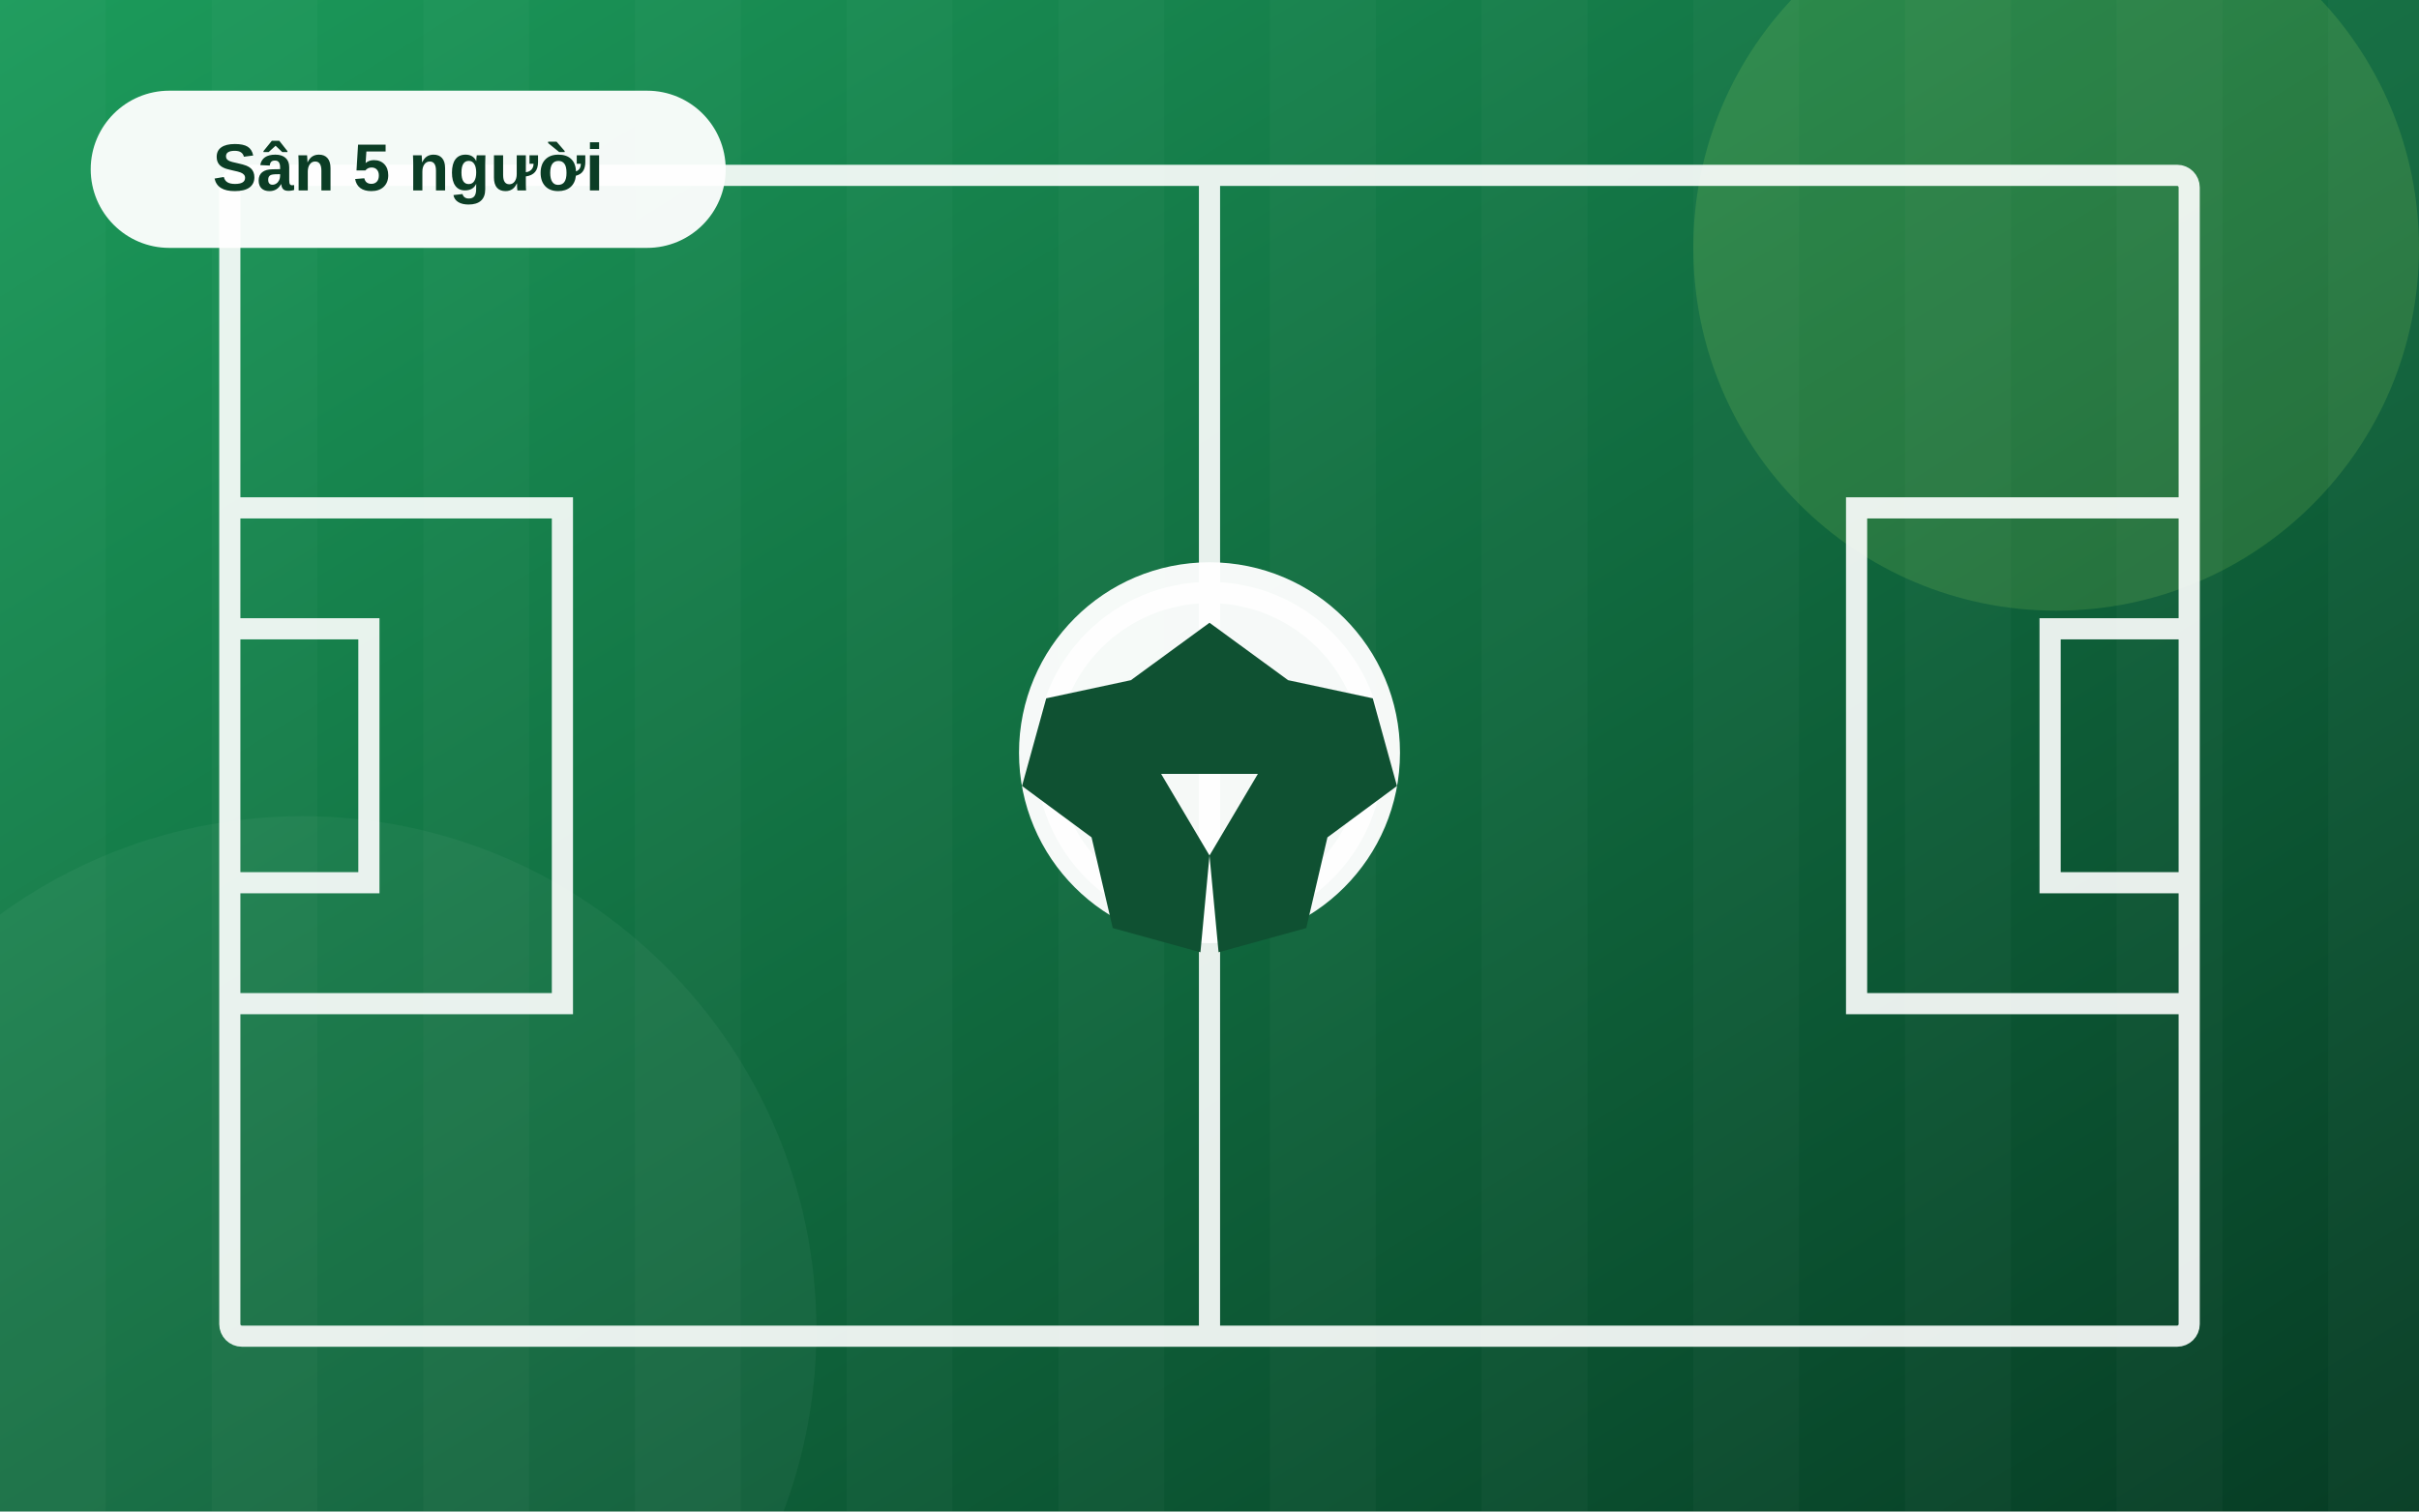
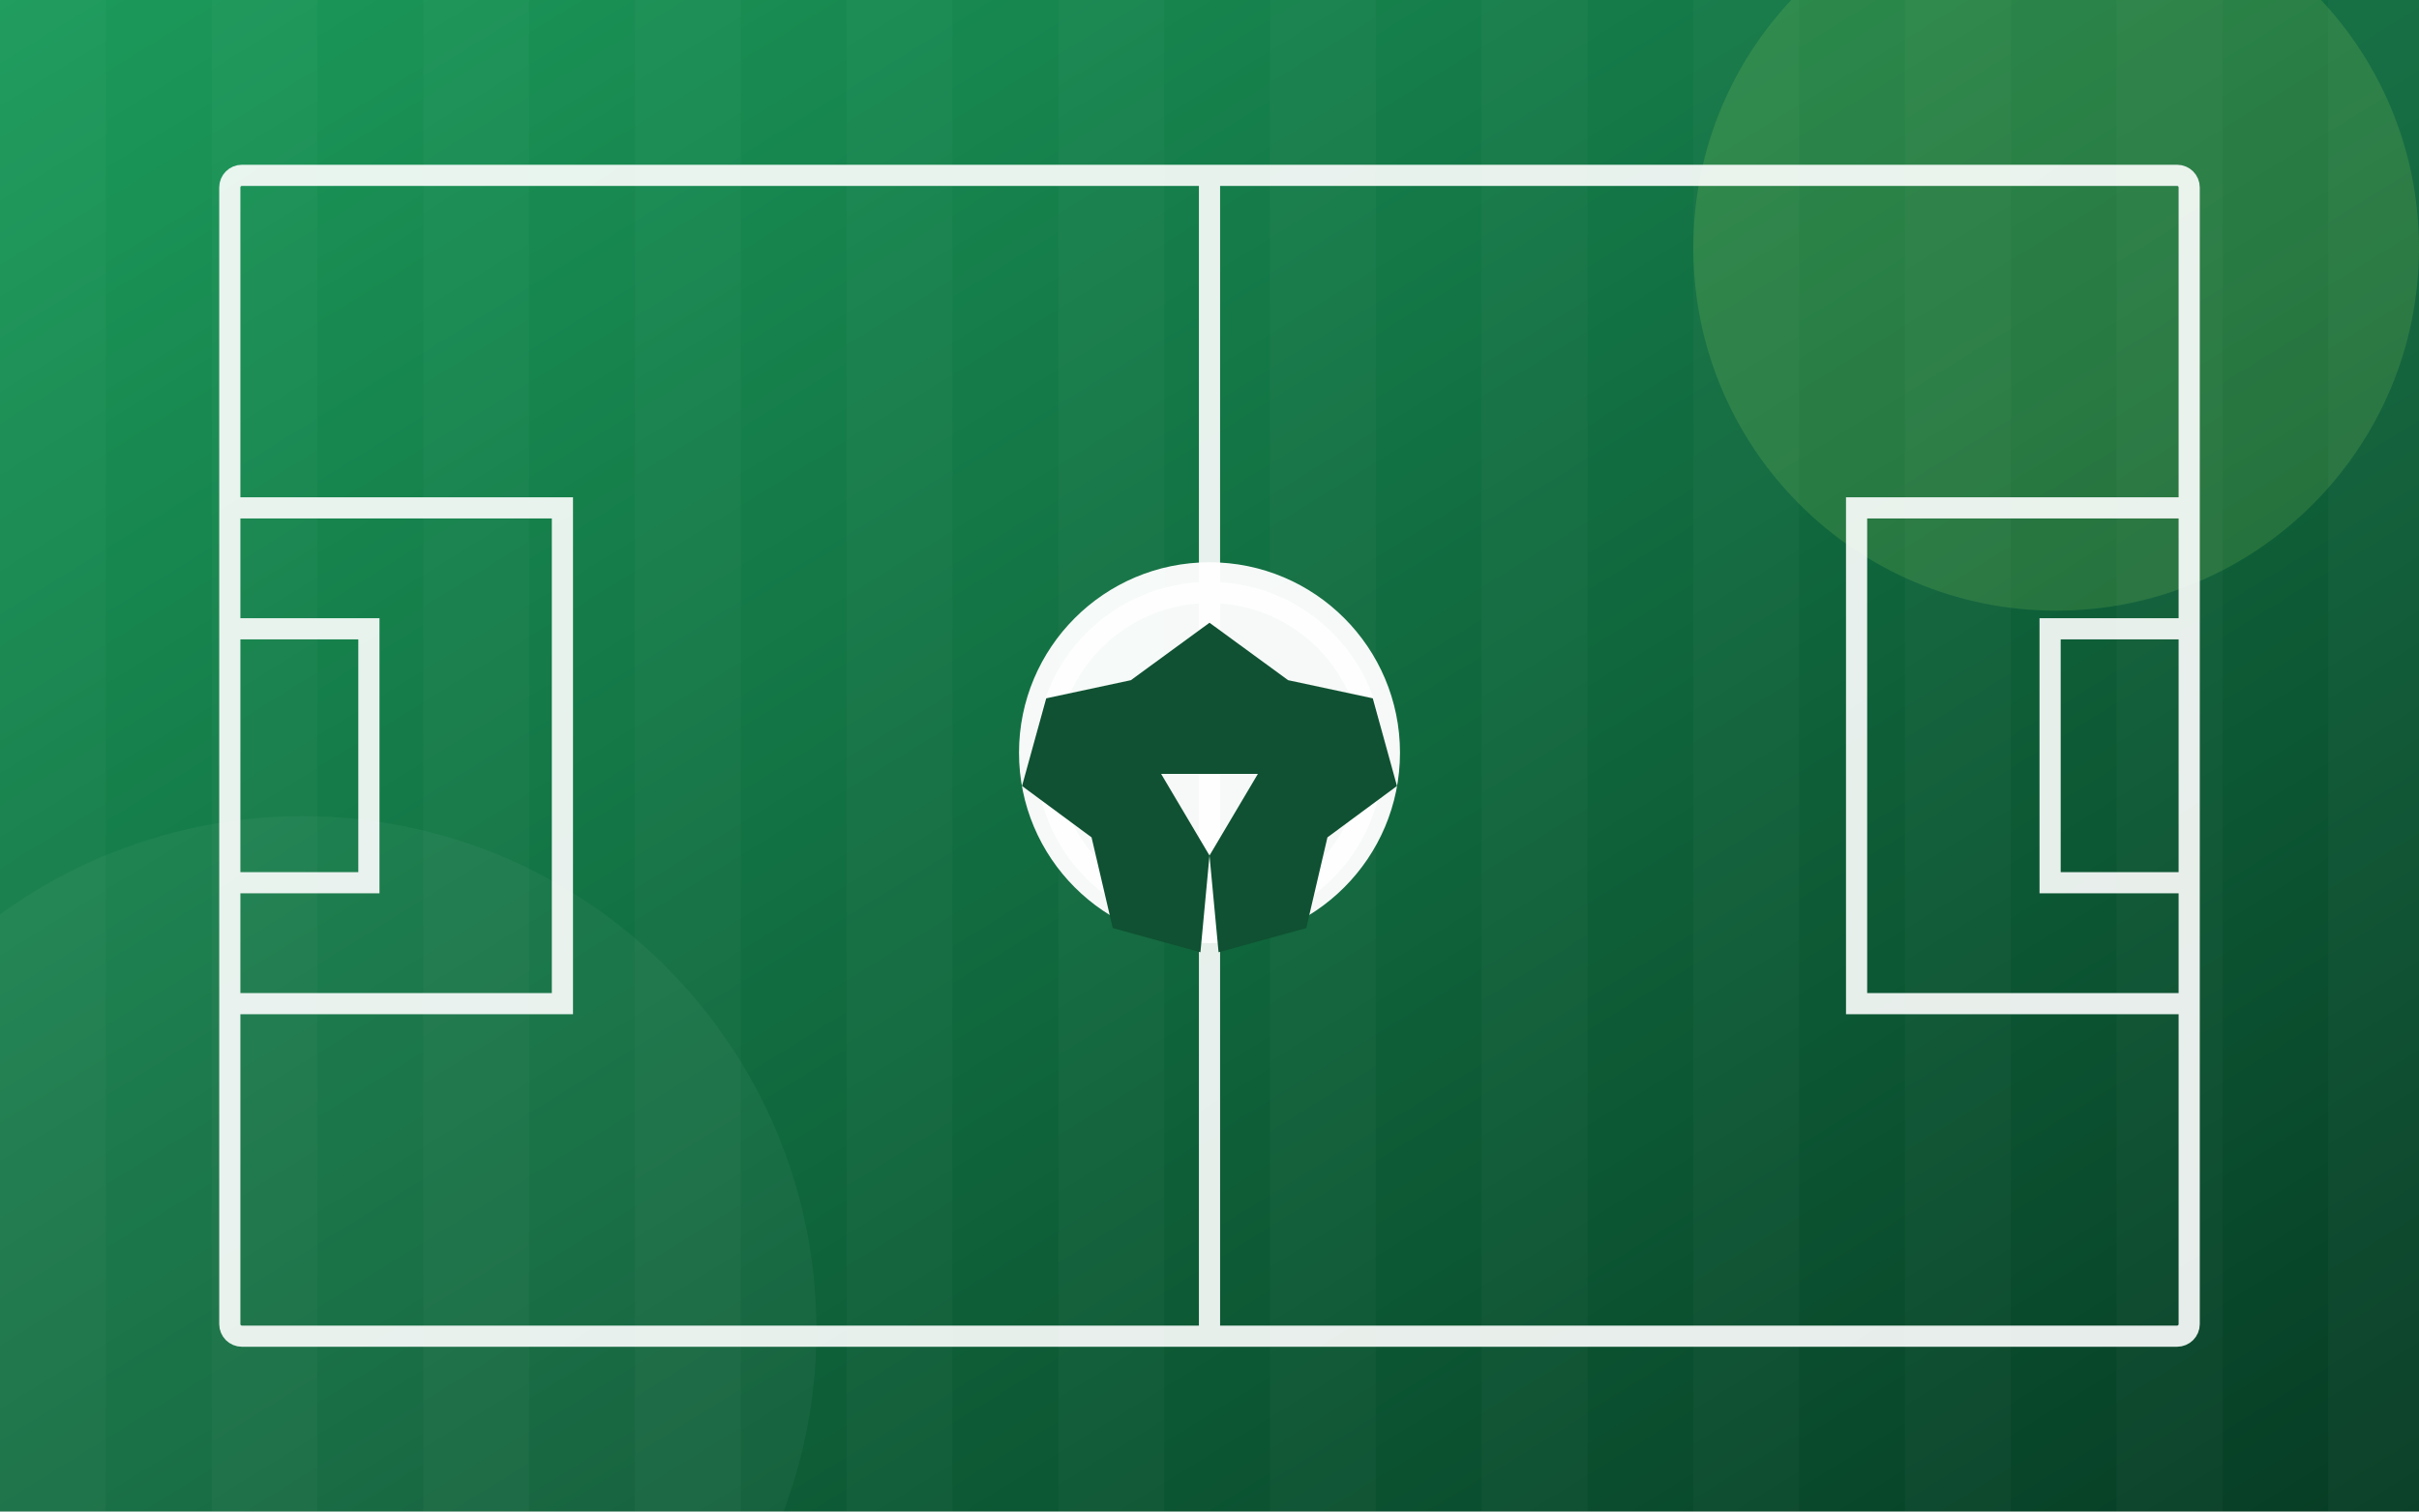
<svg xmlns="http://www.w3.org/2000/svg" viewBox="0 0 800 500" role="img" aria-labelledby="title">
  <defs>
    <linearGradient id="bg" x1="0" y1="0" x2="1" y2="1">
      <stop stop-color="#1c9b5b" />
      <stop offset="1" stop-color="#063c24" />
    </linearGradient>
    <pattern id="grass" width="70" height="70" patternUnits="userSpaceOnUse">
      <rect width="35" height="70" fill="#fff" opacity=".025" />
    </pattern>
  </defs>
  <rect width="800" height="500" fill="url(#bg)" />
  <rect width="800" height="500" fill="url(#grass)" />
  <circle cx="680" cy="82" r="120" fill="#bef264" opacity=".14" />
  <circle cx="100" cy="440" r="170" fill="#fff" opacity=".04" />
  <g fill="none" stroke="#fff" stroke-width="7" opacity=".9">
    <rect x="76" y="58" width="648" height="384" rx="4" />
    <path d="M400 58v384" />
    <circle cx="400" cy="250" r="54" />
    <path d="M76 168h110v164H76M724 168H614v164h110" />
    <path d="M76 208h46v84H76M724 208h-46v84h46" />
  </g>
  <g transform="translate(335 184)">
    <circle cx="65" cy="65" r="63" fill="#fff" opacity=".96" />
    <path d="m65 22 26 19-10 31H49L39 41l26-19Zm-26 19L11 47 3 76l23 17 23-21-10-31Zm52 0 28 6 8 29-23 17-23-21 10-31ZM26 93l7 30 29 8 3-32-16-27-23 21Zm78 0-7 30-29 8-3-32 16-27 23 21Z" fill="#0f5132" />
  </g>
-   <rect x="30" y="30" width="210" height="52" rx="26" fill="#fff" opacity=".95" />
-   <text x="135" y="63" fill="#0b3d25" font-family="Arial, sans-serif" font-size="22" font-weight="700" text-anchor="middle">Sân 5 người</text>
</svg>
